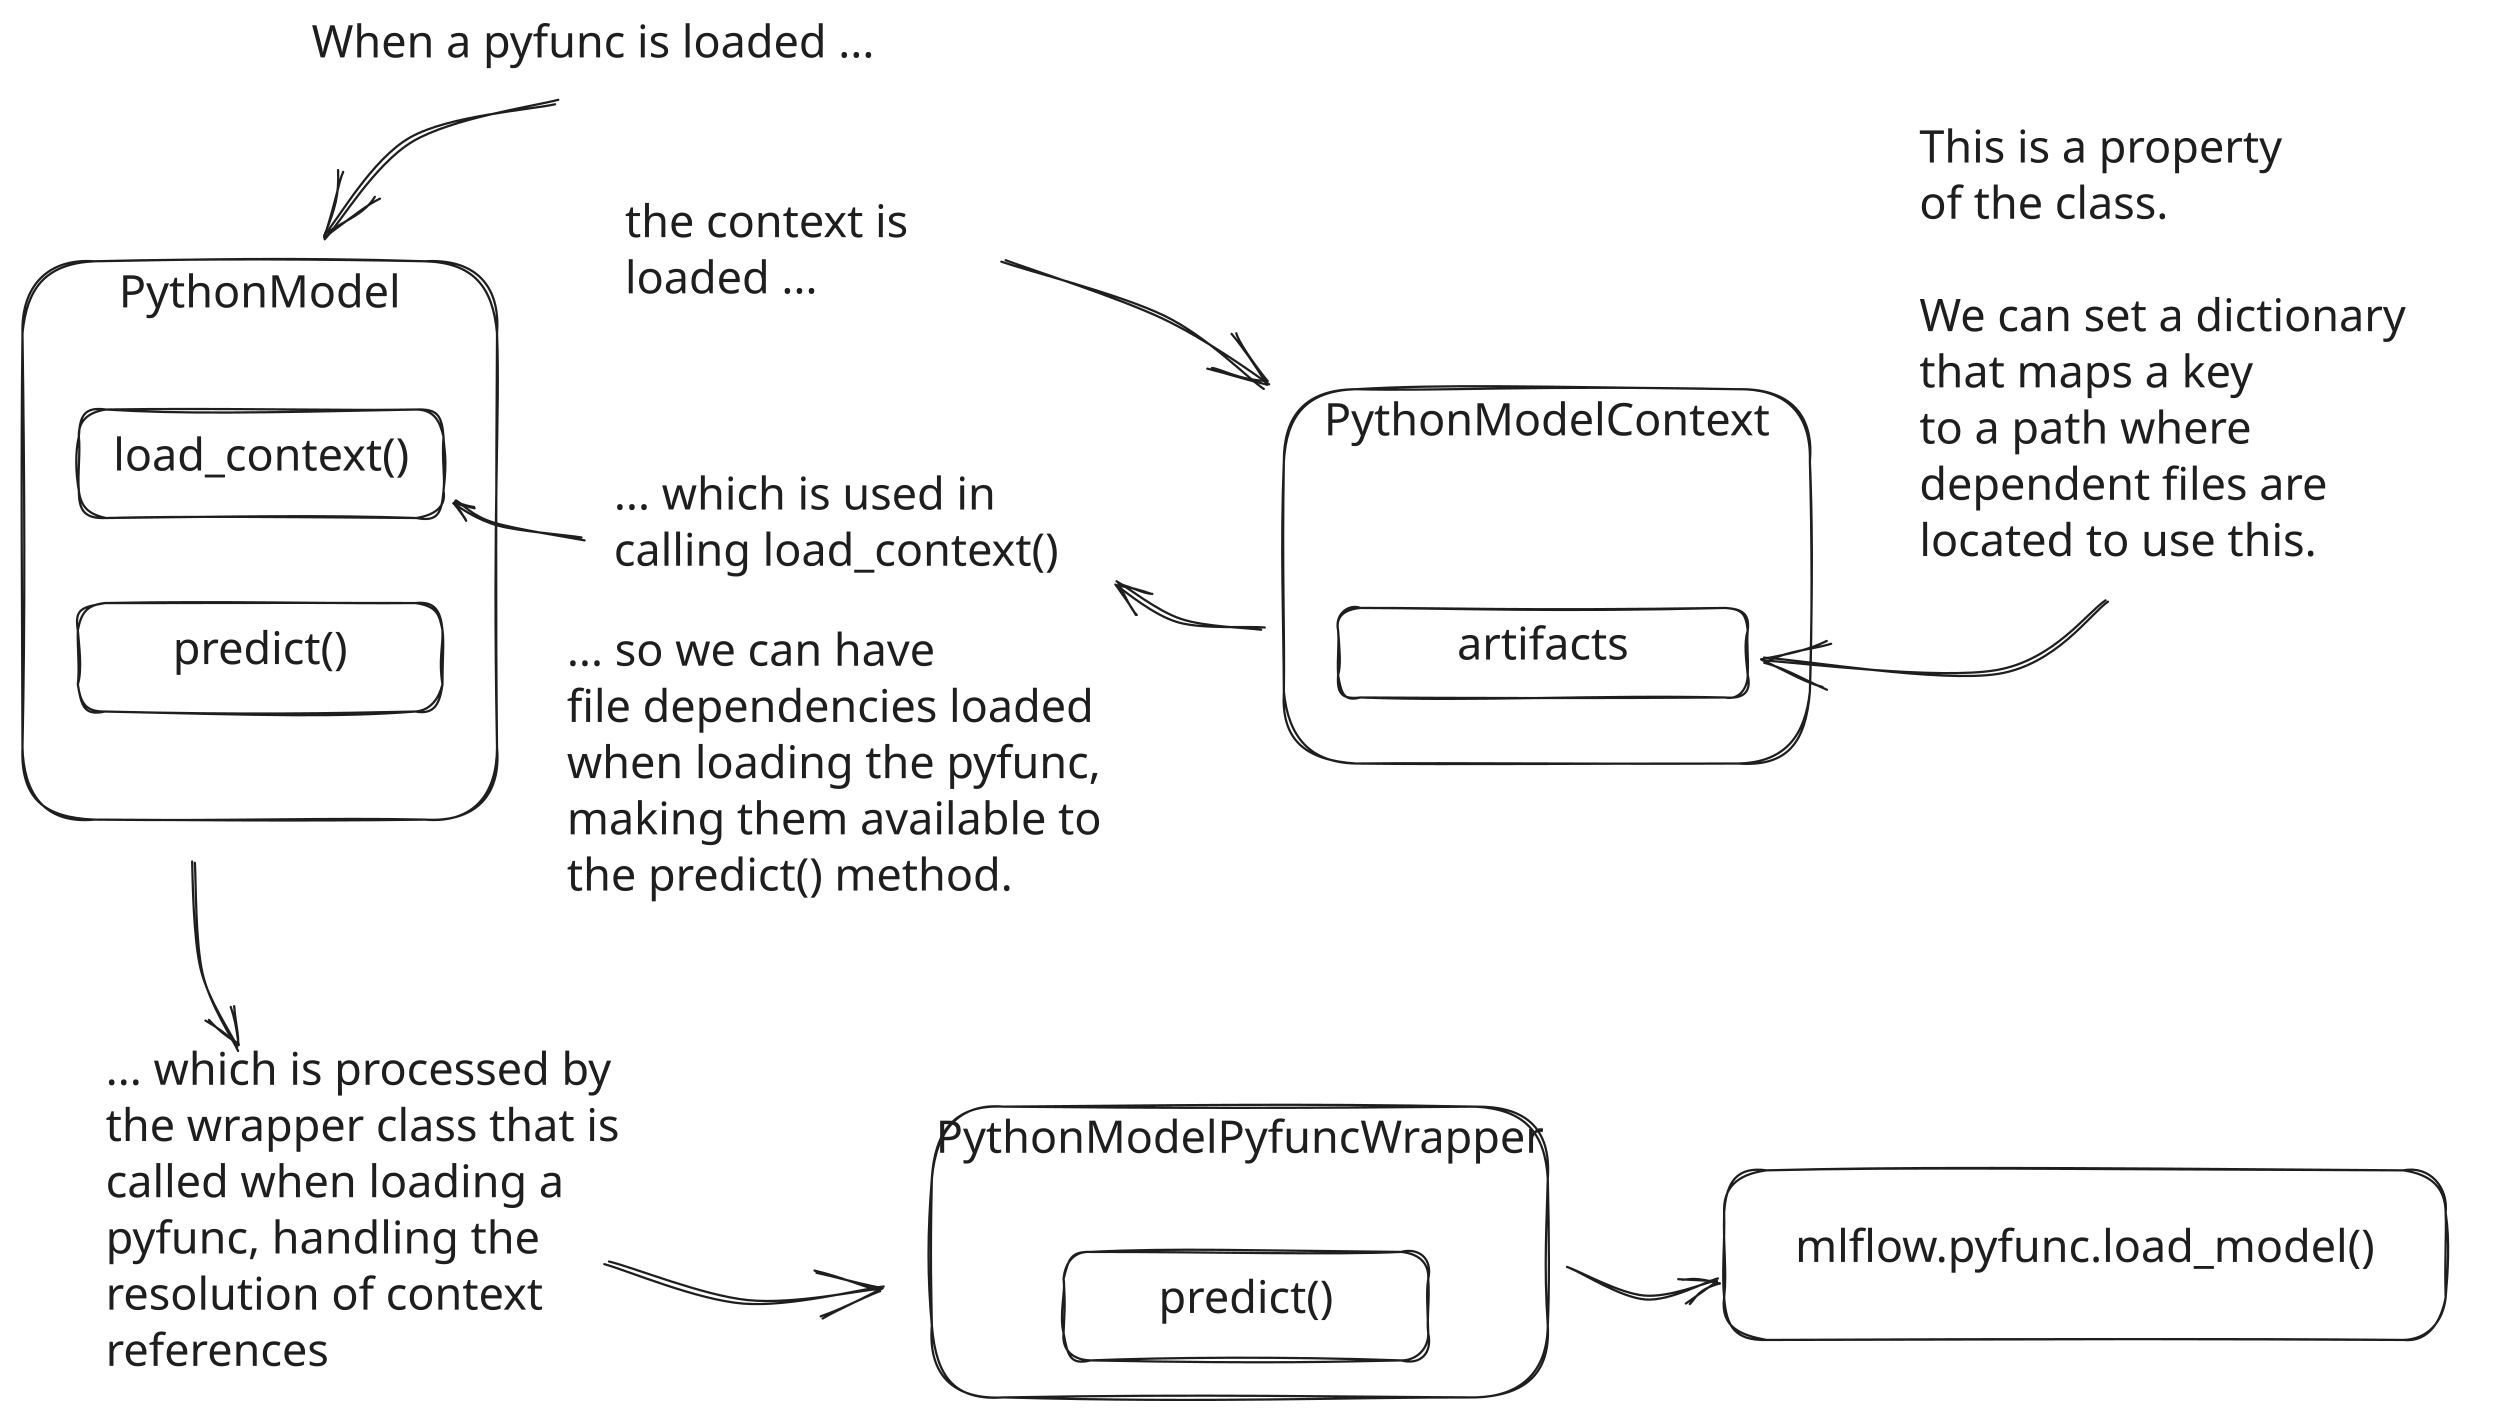
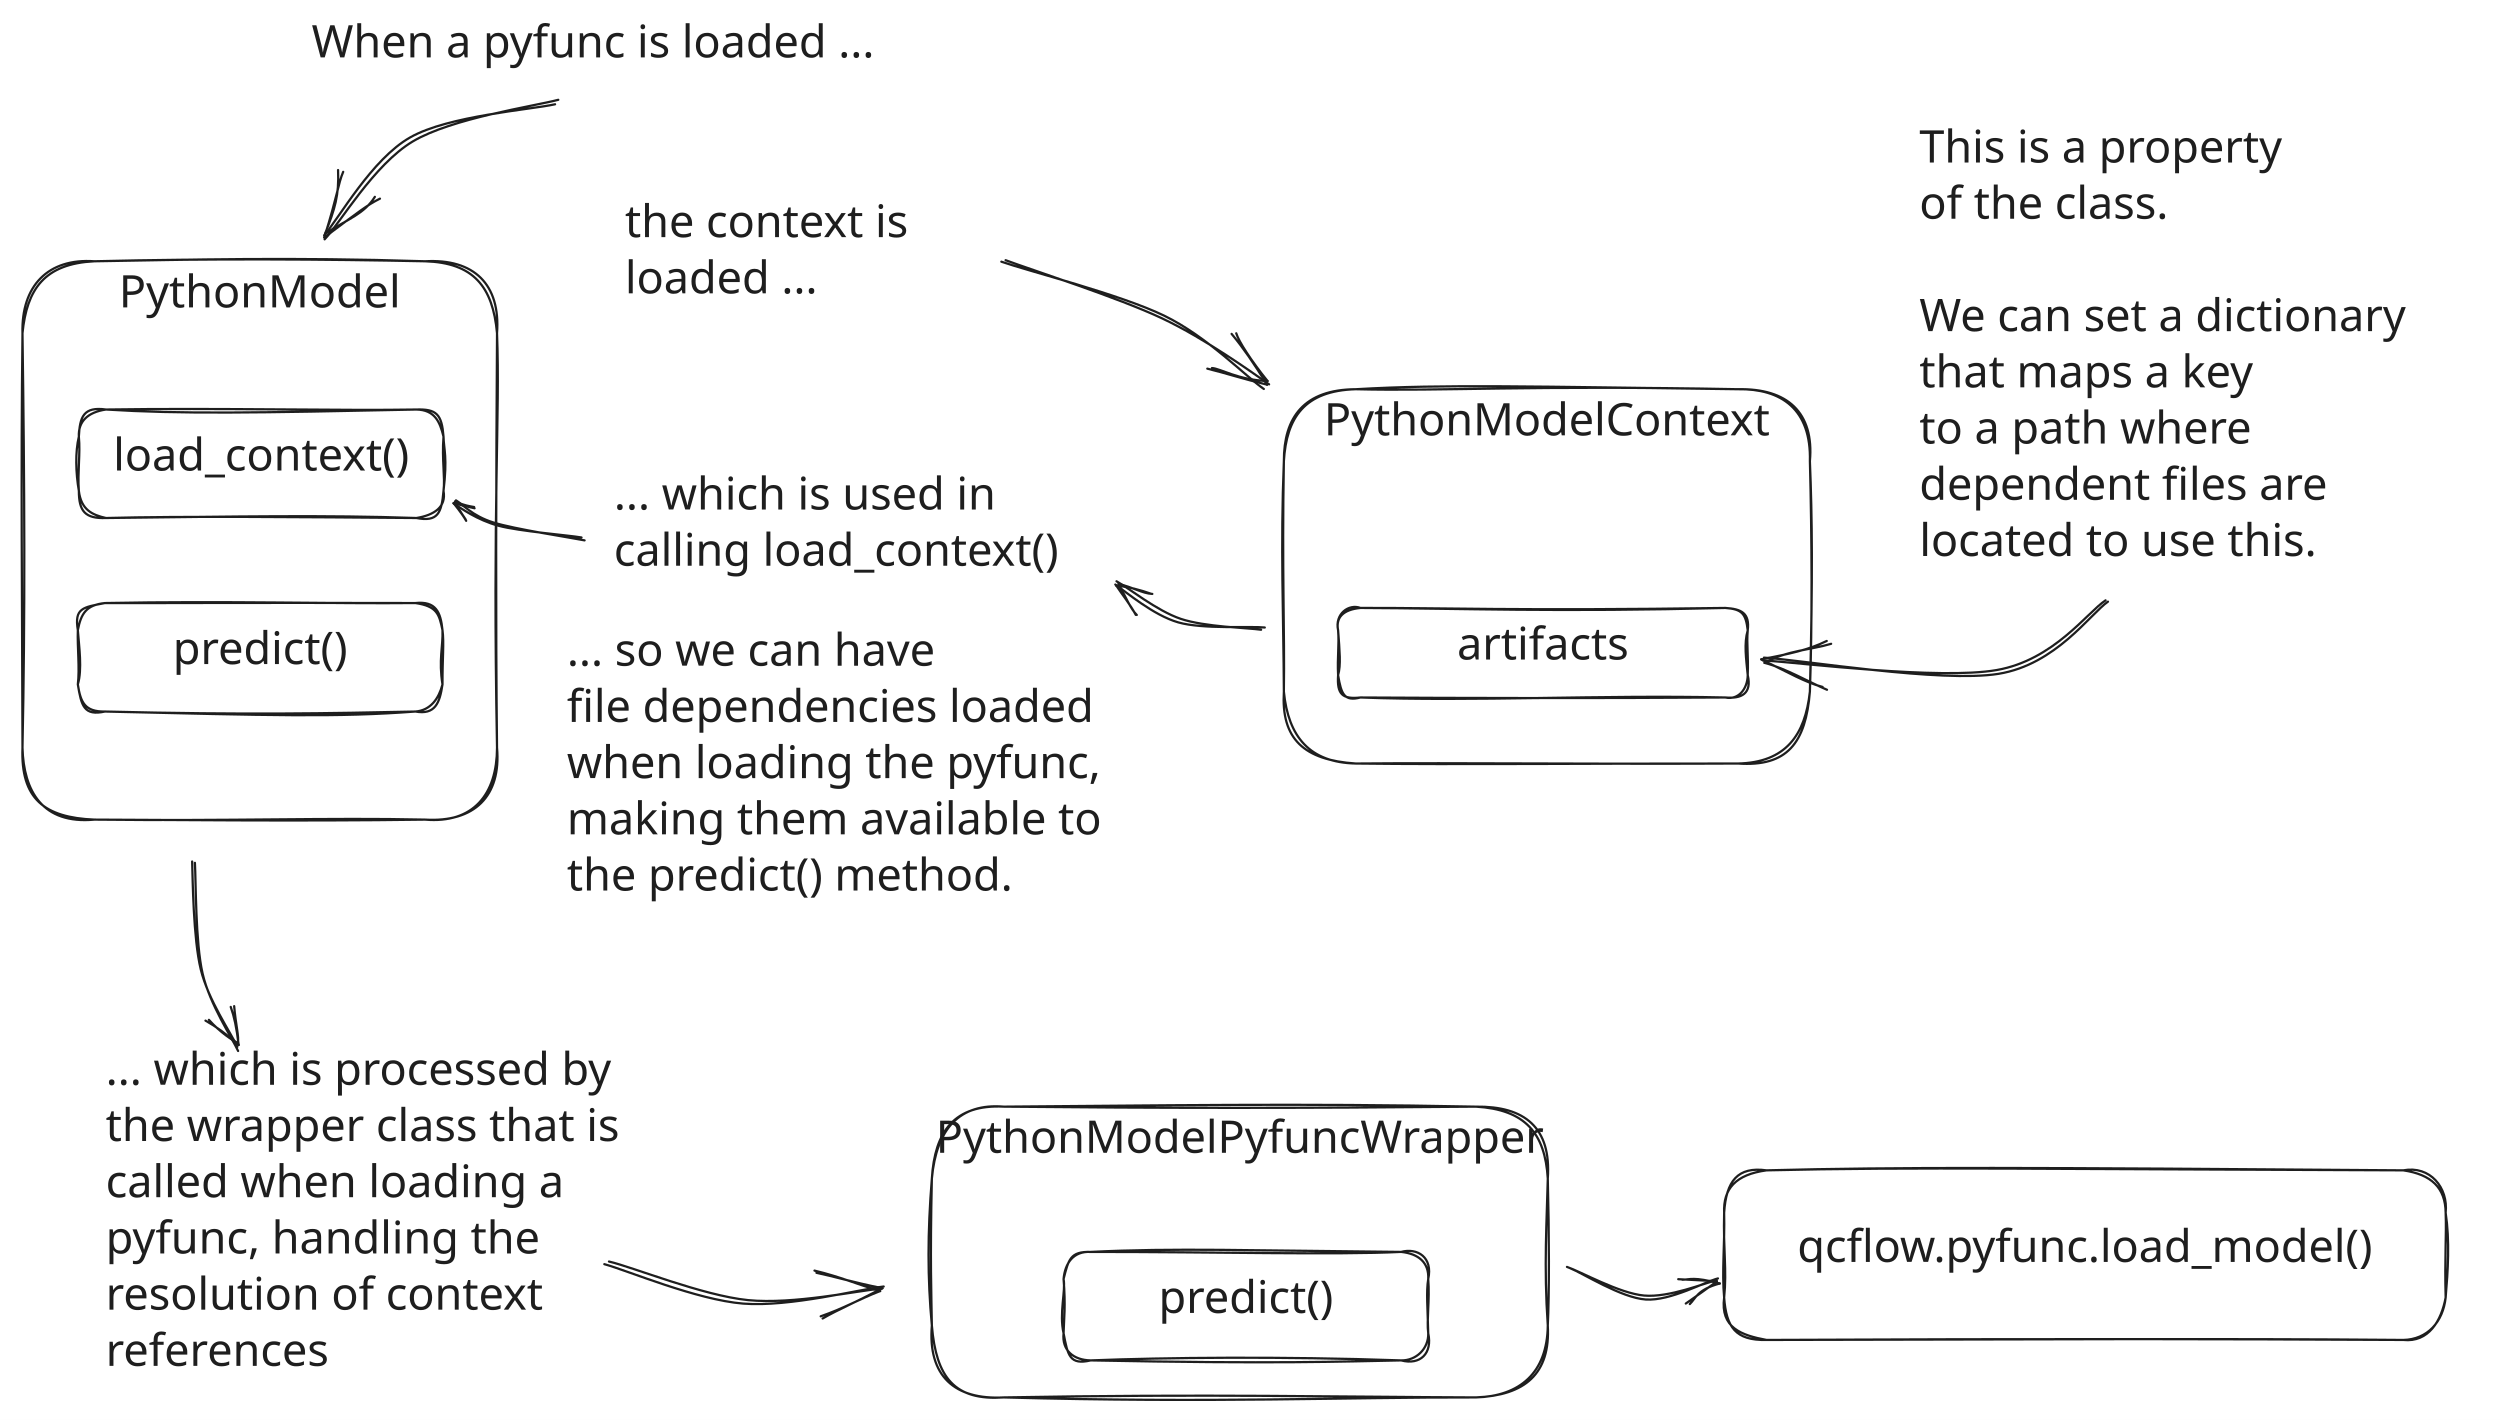
<svg xmlns="http://www.w3.org/2000/svg" version="1.1" viewBox="0 0 1111.869 631.504" width="1111.869" height="631.504">
  <defs>
    <style class="style-fonts">
      @font-face {
        font-family: "Virgil";
        src: url("https://excalidraw.com/Virgil.woff2");
      }
      @font-face {
        font-family: "Cascadia";
        src: url("https://excalidraw.com/Cascadia.woff2");
      }
    </style>
  </defs>
  <rect x="0" y="0" width="1111.869" height="631.504" fill="#ffffff" />
  <g stroke-linecap="round" transform="translate(10 116.2031) rotate(0 105.5234 124.1582)">
    <path d="M32 0 M32 0 C83.44 -1.29, 134.81 -0.91, 179.05 0 M32 0 C74.8 -0.71, 119.01 -1.91, 179.05 0 M179.05 0 C200.85 -1.25, 212.65 10.25, 211.05 32 M179.05 0 C200.62 0.66, 209.18 11.3, 211.05 32 M211.05 32 C212.48 68.75, 208.99 106.86, 211.05 216.32 M211.05 32 C210.65 96.09, 210.44 161.48, 211.05 216.32 M211.05 216.32 C212.96 237.96, 201.02 249.62, 179.05 248.32 M211.05 216.32 C211.02 237.17, 200.41 250.16, 179.05 248.32 M179.05 248.32 C136.57 247.36, 91.9 249.02, 32 248.32 M179.05 248.32 C121.18 249.15, 61.44 248.38, 32 248.32 M32 248.32 C9.73 247.42, -0.87 239.12, 0 216.32 M32 248.32 C8.98 250.48, 0.52 235.77, 0 216.32 M0 216.32 C1.21 158.06, 0.95 99.55, 0 32 M0 216.32 C-0.13 153.84, -0.76 93.93, 0 32 M0 32 C1.95 12.37, 9.72 1.11, 32 0 M0 32 C-0.59 10.98, 11.34 -1.47, 32 0" stroke="#1e1e1e" stroke-width="1" fill="none" />
  </g>
  <g transform="translate(56.43349 121.2031) rotate(0 59.08994 12.5)">
    <text x="59.09" y="0" font-family="Virgil, Segoe UI Emoji" font-size="20px" fill="#1e1e1e" text-anchor="middle" style="white-space: pre;" direction="ltr" dominant-baseline="text-before-edge">PythonModel</text>
  </g>
  <g stroke-linecap="round" transform="translate(35.07031 182.1328) rotate(0 81.0918 24.12305)">
    <path d="M12.06 0 M12.06 0 C62.44 -0.77, 117.59 0.59, 150.12 0 M12.06 0 C44.6 2.07, 79.2 1.51, 150.12 0 M150.12 0 C159.02 -0.29, 161.44 2.06, 162.18 12.06 M150.12 0 C158.13 0.17, 160.53 5.22, 162.18 12.06 M162.18 12.06 C162.33 17.76, 163.98 21.24, 162.18 36.18 M162.18 12.06 C161.38 22.33, 162.96 30.4, 162.18 36.18 M162.18 36.18 C161.33 46.17, 159.61 50.11, 150.12 48.25 M162.18 36.18 C163.53 43.38, 157.96 46.98, 150.12 48.25 M150.12 48.25 C100.16 47.86, 45.59 47.33, 12.06 48.25 M150.12 48.25 C109.64 46.85, 71.85 47.55, 12.06 48.25 M12.06 48.25 C5.94 46.87, 1.01 44.61, 0 36.18 M12.06 48.25 C2.74 48.61, 0 45.22, 0 36.18 M0 36.18 C-1.4 28.25, -1.65 18.82, 0 12.06 M0 36.18 C-0.64 28.15, 0.74 19.62, 0 12.06 M0 12.06 C0.42 3.2, 2.06 -1.4, 12.06 0 M0 12.06 C-0.34 5.39, 3.88 1.21, 12.06 0" stroke="#1e1e1e" stroke-width="1" fill="none" />
  </g>
  <g transform="translate(42.22218 193.7559) rotate(0 73.93993 12.5)">
    <text x="73.94" y="0" font-family="Virgil, Segoe UI Emoji" font-size="20px" fill="#1e1e1e" text-anchor="middle" style="white-space: pre;" direction="ltr" dominant-baseline="text-before-edge">load_context()</text>
  </g>
  <g stroke-linecap="round" transform="translate(34.61523 268.2012) rotate(0 81.0918 24.12305)">
    <path d="M12.06 0 M12.06 0 C65.7 -1.06, 115.14 0.41, 150.12 0 M12.06 0 C40.78 0.09, 68.2 -0.19, 150.12 0 M150.12 0 C159.22 -0.96, 161.37 3.97, 162.18 12.06 M150.12 0 C159.82 1.42, 160.7 4.96, 162.18 12.06 M162.18 12.06 C162.46 19.17, 160.41 25.45, 162.18 36.18 M162.18 12.06 C162.95 17.71, 162.13 24.66, 162.18 36.18 M162.18 36.18 C160.54 42.5, 156.87 47.75, 150.12 48.25 M162.18 36.18 C160.94 44.54, 158.9 49.83, 150.12 48.25 M150.12 48.25 C115.6 50.88, 85.43 49.97, 12.06 48.25 M150.12 48.25 C112.24 49.05, 75.34 49.81, 12.06 48.25 M12.06 48.25 C3.07 48.39, 1.23 44.16, 0 36.18 M12.06 48.25 C2.68 50.31, 1.58 45.76, 0 36.18 M0 36.18 C2.02 29.65, 0.54 19.14, 0 12.06 M0 36.18 C0.87 29.12, -0.27 19.57, 0 12.06 M0 12.06 C1.44 4.61, 3.78 0.86, 12.06 0 M0 12.06 C-1.6 2.22, 2.16 1.92, 12.06 0" stroke="#1e1e1e" stroke-width="1" fill="none" />
  </g>
  <g transform="translate(74.92708 279.8242) rotate(0 40.77995 12.5)">
    <text x="40.78" y="0" font-family="Virgil, Segoe UI Emoji" font-size="20px" fill="#1e1e1e" text-anchor="middle" style="white-space: pre;" direction="ltr" dominant-baseline="text-before-edge">predict()</text>
  </g>
  <g stroke-linecap="round" transform="translate(570.9961 173.1055) rotate(0 116.9746 83.23633)">
    <path d="M32 0 M32 0 C69.87 0.97, 109.5 -1.83, 201.95 0 M32 0 C71.58 -2.3, 110.18 -1.17, 201.95 0 M201.95 0 C221.31 -0.31, 234.56 8.94, 233.95 32 M201.95 0 C223.95 -0.48, 235.91 10.35, 233.95 32 M233.95 32 C234.84 66.66, 235.02 104.06, 233.95 134.47 M233.95 32 C234.97 57.14, 235.27 82.76, 233.95 134.47 M233.95 134.47 C232.1 157.4, 223.85 168.03, 201.95 166.47 M233.95 134.47 C231.82 153.94, 223.14 166.02, 201.95 166.47 M201.95 166.47 C140.63 166.82, 77.26 166.04, 32 166.47 M201.95 166.47 C138.93 166.41, 76.61 167.05, 32 166.47 M32 166.47 C8.92 164.96, -1.28 155.58, 0 134.47 M32 166.47 C11.56 166.07, 1.94 154.66, 0 134.47 M0 134.47 C-0.16 101.33, -1.56 69.86, 0 32 M0 134.47 C0.41 107.68, -0.86 81.35, 0 32 M0 32 C-0.05 12.42, 8.97 0.13, 32 0 M0 32 C1.18 12.58, 9.18 0.67, 32 0" stroke="#1e1e1e" stroke-width="1" fill="none" />
  </g>
  <g transform="translate(589.8408 178.1055) rotate(0 98.12991 12.5)">
    <text x="98.13" y="0" font-family="Virgil, Segoe UI Emoji" font-size="20px" fill="#1e1e1e" text-anchor="middle" style="white-space: pre;" direction="ltr" dominant-baseline="text-before-edge">PythonModelContext</text>
  </g>
  <g stroke-linecap="round" transform="translate(595.1172 270.3828) rotate(0 91.08789 19.91016)">
    <path d="M9.96 0 M9.96 0 C54.83 0.19, 96.92 1.93, 172.22 0 M9.96 0 C45.36 -0.14, 78.56 1.35, 172.22 0 M172.22 0 C179.68 0.56, 181.31 2.5, 182.18 9.96 M172.22 0 C179.3 0.43, 183.16 2.22, 182.18 9.96 M182.18 9.96 C180.46 15.76, 181.46 22.62, 182.18 29.87 M182.18 9.96 C181.62 16.21, 182.54 20.67, 182.18 29.87 M182.18 29.87 C184.11 38.12, 179.43 40.47, 172.22 39.82 M182.18 29.87 C182.1 36, 178.05 41.1, 172.22 39.82 M172.22 39.82 C116.42 38.56, 59.95 41.73, 9.96 39.82 M172.22 39.82 C113.23 40.23, 53.82 40.09, 9.96 39.82 M9.96 39.82 C1.84 40.72, -0.58 38.39, 0 29.87 M9.96 39.82 C2.84 41.68, 1.39 38.49, 0 29.87 M0 29.87 C1.31 25.48, 0.68 19.11, 0 9.96 M0 29.87 C-0.41 21.81, 0.53 16.39, 0 9.96 M0 9.96 C-1.1 4.3, 2.16 0.74, 9.96 0 M0 9.96 C-1.59 2.53, 4.87 -1.95, 9.96 0" stroke="#1e1e1e" stroke-width="1" fill="none" />
  </g>
  <g transform="translate(639.7651 277.793) rotate(0 46.43996 12.5)">
    <text x="46.44" y="0" font-family="Virgil, Segoe UI Emoji" font-size="20px" fill="#1e1e1e" text-anchor="middle" style="white-space: pre;" direction="ltr" dominant-baseline="text-before-edge">artifacts</text>
  </g>
  <g transform="translate(853.6289 56.75391) rotate(0 124.1199 100)">
    <text x="0" y="0" font-family="Virgil, Segoe UI Emoji" font-size="20px" fill="#1e1e1e" text-anchor="start" style="white-space: pre;" direction="ltr" dominant-baseline="text-before-edge">This is a property</text>
    <text x="0" y="25" font-family="Virgil, Segoe UI Emoji" font-size="20px" fill="#1e1e1e" text-anchor="start" style="white-space: pre;" direction="ltr" dominant-baseline="text-before-edge">of the class. </text>
    <text x="0" y="50" font-family="Virgil, Segoe UI Emoji" font-size="20px" fill="#1e1e1e" text-anchor="start" style="white-space: pre;" direction="ltr" dominant-baseline="text-before-edge" />
    <text x="0" y="75" font-family="Virgil, Segoe UI Emoji" font-size="20px" fill="#1e1e1e" text-anchor="start" style="white-space: pre;" direction="ltr" dominant-baseline="text-before-edge">We can set a dictionary </text>
    <text x="0" y="100" font-family="Virgil, Segoe UI Emoji" font-size="20px" fill="#1e1e1e" text-anchor="start" style="white-space: pre;" direction="ltr" dominant-baseline="text-before-edge">that maps a key </text>
    <text x="0" y="125" font-family="Virgil, Segoe UI Emoji" font-size="20px" fill="#1e1e1e" text-anchor="start" style="white-space: pre;" direction="ltr" dominant-baseline="text-before-edge">to a path where </text>
    <text x="0" y="150" font-family="Virgil, Segoe UI Emoji" font-size="20px" fill="#1e1e1e" text-anchor="start" style="white-space: pre;" direction="ltr" dominant-baseline="text-before-edge">dependent files are </text>
    <text x="0" y="175" font-family="Virgil, Segoe UI Emoji" font-size="20px" fill="#1e1e1e" text-anchor="start" style="white-space: pre;" direction="ltr" dominant-baseline="text-before-edge">located to use this.</text>
  </g>
  <g stroke-linecap="round">
    <g transform="translate(936.7715 266.6992) rotate(0 -76.05449 17.13332)">
      <path d="M0.74 0.88 C-7.24 6.48, -22.41 28.83, -47.91 32.98 C-73.41 37.13, -134.65 26.85, -152.26 25.78 M-0.33 0.3 C-8.45 5.61, -23.33 26.86, -48.75 31.3 C-74.17 35.75, -135.34 28.14, -152.85 26.96" stroke="#1e1e1e" stroke-width="1" fill="none" />
    </g>
    <g transform="translate(936.7715 266.6992) rotate(0 -76.05449 17.13332)">
      <path d="M-122.38 19.63 C-131.22 22.33, -141.8 22.48, -152 28.1 M-124.34 18.37 C-132.72 22.45, -140.77 24.06, -153.44 26.55" stroke="#1e1e1e" stroke-width="1" fill="none" />
    </g>
    <g transform="translate(936.7715 266.6992) rotate(0 -76.05449 17.13332)">
      <path d="M-124.22 40.07 C-132.41 36.6, -142.43 30.59, -152 28.1 M-126.18 38.81 C-133.84 36.84, -141.35 32.41, -153.44 26.55" stroke="#1e1e1e" stroke-width="1" fill="none" />
    </g>
  </g>
  <mask />
  <g transform="translate(138.5859 10) rotate(0 131.5899 12.5)">
    <text x="0" y="0" font-family="Virgil, Segoe UI Emoji" font-size="20px" fill="#1e1e1e" text-anchor="start" style="white-space: pre;" direction="ltr" dominant-baseline="text-before-edge">When a pyfunc is loaded ...</text>
  </g>
  <g stroke-linecap="round">
    <g transform="translate(248.226 45.58594) rotate(0 -52.00033 29.82927)">
      <path d="M0.07 -1.2 C-10.74 1.65, -47.35 6.99, -64.66 17.33 C-81.98 27.68, -97.01 53.74, -103.85 60.86 M-1.36 0.79 C-12.37 3.26, -48.69 5.8, -65.8 15.52 C-82.92 25.23, -97.4 51.44, -104.07 59.07" stroke="#1e1e1e" stroke-width="1" fill="none" />
    </g>
    <g transform="translate(248.226 45.58594) rotate(0 -52.00033 29.82927)">
      <path d="M-97.87 30.04 C-97.41 41.3, -99.19 47.18, -103.65 58.32 M-95.59 30.84 C-97.81 36.05, -98.15 41.42, -104 60.02" stroke="#1e1e1e" stroke-width="1" fill="none" />
    </g>
    <g transform="translate(248.226 45.58594) rotate(0 -52.00033 29.82927)">
      <path d="M-81.51 41.96 C-86.21 49.49, -93.11 51.63, -103.65 58.32 M-79.24 42.76 C-84.89 45.58, -88.58 48.5, -104 60.02" stroke="#1e1e1e" stroke-width="1" fill="none" />
    </g>
  </g>
  <mask />
  <g transform="translate(273.0156 211.082) rotate(0 107.7599 25)">
    <text x="0" y="0" font-family="Virgil, Segoe UI Emoji" font-size="20px" fill="#1e1e1e" text-anchor="start" style="white-space: pre;" direction="ltr" dominant-baseline="text-before-edge">... which is used in </text>
    <text x="0" y="25" font-family="Virgil, Segoe UI Emoji" font-size="20px" fill="#1e1e1e" text-anchor="start" style="white-space: pre;" direction="ltr" dominant-baseline="text-before-edge">calling load_context()</text>
  </g>
  <g transform="translate(277.9531 89.94922) rotate(0 76.29993 25)">
    <text x="0" y="0" font-family="Virgil, Segoe UI Emoji" font-size="20px" fill="#1e1e1e" text-anchor="start" style="white-space: pre;" direction="ltr" dominant-baseline="text-before-edge">the context is </text>
    <text x="0" y="25" font-family="Virgil, Segoe UI Emoji" font-size="20px" fill="#1e1e1e" text-anchor="start" style="white-space: pre;" direction="ltr" dominant-baseline="text-before-edge">loaded ...</text>
  </g>
  <g stroke-linecap="round">
    <g transform="translate(445.9609 115.6319) rotate(0 58.92679 28.72651)">
      <path d="M-0.61 0.75 C11.5 5, 52.27 15.29, 71.73 24.72 C91.18 34.16, 108.36 52.08, 116.12 57.36 M1.28 0.09 C13.29 4.56, 51.21 16.7, 70.74 25.9 C90.27 35.11, 111.01 50.09, 118.46 55.31" stroke="#1e1e1e" stroke-width="1" fill="none" />
    </g>
    <g transform="translate(445.9609 115.6319) rotate(0 58.92679 28.72651)">
      <path d="M93.06 48.06 C96.65 48.19, 104.75 53.4, 117.77 53.82 M90.99 48.32 C99.24 50.34, 107.01 52.95, 117.57 55.45" stroke="#1e1e1e" stroke-width="1" fill="none" />
    </g>
    <g transform="translate(445.9609 115.6319) rotate(0 58.92679 28.72651)">
      <path d="M103.86 32.6 C104.91 36.17, 110.57 44.87, 117.77 53.82 M101.79 32.86 C107 39.13, 111.75 46.06, 117.57 55.45" stroke="#1e1e1e" stroke-width="1" fill="none" />
    </g>
  </g>
  <mask />
  <g stroke-linecap="round">
    <g transform="translate(561.9609 279.9648) rotate(0 -32.69443 -10.66447)">
      <path d="M-1.09 0.11 C-7.16 -0.75, -26.07 -1.13, -36.78 -4.72 C-47.5 -8.31, -60.44 -18.78, -65.39 -21.44 M0.54 -0.88 C-5.69 -1.57, -26.89 0.02, -37.97 -3.17 C-49.05 -6.35, -61.16 -16.74, -65.93 -19.99" stroke="#1e1e1e" stroke-width="1" fill="none" />
    </g>
    <g transform="translate(561.9609 279.9648) rotate(0 -32.69443 -10.66447)">
      <path d="M-49.47 -15.82 C-53.98 -16.02, -58.05 -18.84, -64.48 -20.23 M-49.92 -15.85 C-54.5 -17.51, -60.47 -19.14, -65.45 -19.45" stroke="#1e1e1e" stroke-width="1" fill="none" />
    </g>
    <g transform="translate(561.9609 279.9648) rotate(0 -32.69443 -10.66447)">
      <path d="M-56.38 -6.47 C-59.07 -9.11, -61.29 -14.45, -64.48 -20.23 M-56.83 -6.5 C-59.22 -11.06, -62.99 -15.67, -65.45 -19.45" stroke="#1e1e1e" stroke-width="1" fill="none" />
    </g>
  </g>
  <mask />
  <g stroke-linecap="round">
    <g transform="translate(259.8086 240.793) rotate(0 -28.95913 -9.36114)">
      <path d="M0.18 -0.46 C-6.4 -1.76, -30.81 -5.44, -40.34 -8.41 C-49.88 -11.37, -54.29 -16.75, -57.01 -18.26 M-1.18 -1.75 C-7.32 -2.81, -28.59 -4.43, -38.07 -6.96 C-47.56 -9.49, -55.02 -14.86, -58.1 -16.96" stroke="#1e1e1e" stroke-width="1" fill="none" />
    </g>
    <g transform="translate(259.8086 240.793) rotate(0 -28.95913 -9.36114)">
      <path d="M-48.95 -15.3 C-50.9 -15.64, -52.98 -15.91, -57.46 -17.7 M-48.75 -14.74 C-50.59 -15.08, -52.75 -15.72, -58.04 -16.97" stroke="#1e1e1e" stroke-width="1" fill="none" />
    </g>
    <g transform="translate(259.8086 240.793) rotate(0 -28.95913 -9.36114)">
      <path d="M-52.69 -9.72 C-53.74 -11.36, -54.97 -12.9, -57.46 -17.7 M-52.48 -9.16 C-53.43 -10.85, -54.73 -12.79, -58.04 -16.97" stroke="#1e1e1e" stroke-width="1" fill="none" />
    </g>
  </g>
  <mask />
  <g transform="translate(252.1211 280.5508) rotate(0 126.5599 62.5)">
    <text x="0" y="0" font-family="Virgil, Segoe UI Emoji" font-size="20px" fill="#1e1e1e" text-anchor="start" style="white-space: pre;" direction="ltr" dominant-baseline="text-before-edge">... so we can have </text>
    <text x="0" y="25" font-family="Virgil, Segoe UI Emoji" font-size="20px" fill="#1e1e1e" text-anchor="start" style="white-space: pre;" direction="ltr" dominant-baseline="text-before-edge">file dependencies loaded </text>
    <text x="0" y="50" font-family="Virgil, Segoe UI Emoji" font-size="20px" fill="#1e1e1e" text-anchor="start" style="white-space: pre;" direction="ltr" dominant-baseline="text-before-edge">when loading the pyfunc, </text>
    <text x="0" y="75" font-family="Virgil, Segoe UI Emoji" font-size="20px" fill="#1e1e1e" text-anchor="start" style="white-space: pre;" direction="ltr" dominant-baseline="text-before-edge">making them available to </text>
    <text x="0" y="100" font-family="Virgil, Segoe UI Emoji" font-size="20px" fill="#1e1e1e" text-anchor="start" style="white-space: pre;" direction="ltr" dominant-baseline="text-before-edge">the predict() method.</text>
  </g>
  <g stroke-linecap="round" transform="translate(414.4414 492.1797) rotate(0 136.9629 64.66211)">
    <path d="M32 0 M32 0 C99.86 0.68, 162.81 0.76, 241.93 0 M32 0 C98.16 -0.45, 163.99 -1.61, 241.93 0 M241.93 0 C263.62 -0.29, 275.57 9.22, 273.93 32 M241.93 0 C263.92 1.29, 272.7 11.76, 273.93 32 M273.93 32 C273.53 50.04, 272.1 71.2, 273.93 97.32 M273.93 32 C274.57 56.71, 274.63 83.47, 273.93 97.32 M273.93 97.32 C273.68 118.36, 261.54 128.82, 241.93 129.32 M273.93 97.32 C275.17 118.82, 263.83 128.44, 241.93 129.32 M241.93 129.32 C183.04 129.2, 125.91 131.88, 32 129.32 M241.93 129.32 C181.53 129.1, 122.01 127.68, 32 129.32 M32 129.32 C10.03 130.49, -1.86 119.71, 0 97.32 M32 129.32 C10.17 130.87, 1.9 120.55, 0 97.32 M0 97.32 C-1.97 76.48, -1.97 55.97, 0 32 M0 97.32 C-0.18 84.2, -0.83 69.17, 0 32 M0 32 C1.25 11.07, 9.93 -1.09, 32 0 M0 32 C2.05 9.65, 12.43 -1.61, 32 0" stroke="#1e1e1e" stroke-width="1" fill="none" />
  </g>
  <g transform="translate(422.7244 497.1797) rotate(0 128.6799 12.5)">
    <text x="128.68" y="0" font-family="Virgil, Segoe UI Emoji" font-size="20px" fill="#1e1e1e" text-anchor="middle" style="white-space: pre;" direction="ltr" dominant-baseline="text-before-edge">PythonModelPyfuncWrapper</text>
  </g>
  <g stroke-linecap="round" transform="translate(473.0215 556.7832) rotate(0 81.0918 24.12305)">
    <path d="M12.06 0 M12.06 0 C49.04 -1.84, 83.36 -0.6, 150.12 0 M12.06 0 C67.5 -0.01, 121 1.42, 150.12 0 M150.12 0 C157.8 0.8, 162.57 4.67, 162.18 12.06 M150.12 0 C157.39 -1.96, 164.33 2.4, 162.18 12.06 M162.18 12.06 C161.22 17.78, 161.93 25.19, 162.18 36.18 M162.18 12.06 C162.92 21.46, 161.41 30.31, 162.18 36.18 M162.18 36.18 C162.39 43.12, 156.73 48.41, 150.12 48.25 M162.18 36.18 C164.13 45.11, 158.67 50.52, 150.12 48.25 M150.12 48.25 C123.7 48.74, 95.54 49.88, 12.06 48.25 M150.12 48.25 C96.83 46.39, 44.98 46.96, 12.06 48.25 M12.06 48.25 C4.45 48.12, -0.83 43.82, 0 36.18 M12.06 48.25 C2.68 50.46, 1.87 46.07, 0 36.18 M0 36.18 C-2.05 27.41, 1.03 17.09, 0 12.06 M0 36.18 C0.18 29.81, 0.98 24.17, 0 12.06 M0 12.06 C0.62 5.05, 4.34 -0.42, 12.06 0 M0 12.06 C2.23 3.36, 2.91 -0.23, 12.06 0" stroke="#1e1e1e" stroke-width="1" fill="none" />
  </g>
  <g transform="translate(513.3333 568.4062) rotate(0 40.77995 12.5)">
    <text x="40.78" y="0" font-family="Virgil, Segoe UI Emoji" font-size="20px" fill="#1e1e1e" text-anchor="middle" style="white-space: pre;" direction="ltr" dominant-baseline="text-before-edge">predict()</text>
  </g>
  <g transform="translate(47.00391 466.9414) rotate(0 133.4599 75)">
    <text x="0" y="0" font-family="Virgil, Segoe UI Emoji" font-size="20px" fill="#1e1e1e" text-anchor="start" style="white-space: pre;" direction="ltr" dominant-baseline="text-before-edge">... which is processed by </text>
    <text x="0" y="25" font-family="Virgil, Segoe UI Emoji" font-size="20px" fill="#1e1e1e" text-anchor="start" style="white-space: pre;" direction="ltr" dominant-baseline="text-before-edge">the wrapper class that is </text>
    <text x="0" y="50" font-family="Virgil, Segoe UI Emoji" font-size="20px" fill="#1e1e1e" text-anchor="start" style="white-space: pre;" direction="ltr" dominant-baseline="text-before-edge">called when loading a </text>
    <text x="0" y="75" font-family="Virgil, Segoe UI Emoji" font-size="20px" fill="#1e1e1e" text-anchor="start" style="white-space: pre;" direction="ltr" dominant-baseline="text-before-edge">pyfunc, handling the </text>
    <text x="0" y="100" font-family="Virgil, Segoe UI Emoji" font-size="20px" fill="#1e1e1e" text-anchor="start" style="white-space: pre;" direction="ltr" dominant-baseline="text-before-edge">resolution of context </text>
    <text x="0" y="125" font-family="Virgil, Segoe UI Emoji" font-size="20px" fill="#1e1e1e" text-anchor="start" style="white-space: pre;" direction="ltr" dominant-baseline="text-before-edge">references </text>
  </g>
  <g stroke-linecap="round" transform="translate(766.8086 520.5078) rotate(0 160.4434 37.71289)">
    <path d="M18.86 0 M18.86 0 C83.45 -1.56, 147.08 -0.5, 302.03 0 M18.86 0 C77.28 -1.53, 134.34 -1.3, 302.03 0 M302.03 0 C314.56 1.85, 320.76 7.72, 320.89 18.86 M302.03 0 C313.96 -2.25, 322.13 7.67, 320.89 18.86 M320.89 18.86 C322.77 31.16, 321.9 44.92, 320.89 56.57 M320.89 18.86 C321.29 28.88, 320.4 39.15, 320.89 56.57 M320.89 56.57 C319.76 67.32, 312.83 75.24, 302.03 75.43 M320.89 56.57 C318.96 66.94, 313.32 76.64, 302.03 75.43 M302.03 75.43 C221.38 75.03, 142.94 74.83, 18.86 75.43 M302.03 75.43 C219.1 74.69, 135.53 75.26, 18.86 75.43 M18.86 75.43 C4.99 75.76, 0.96 69.73, 0 56.57 M18.86 75.43 C7.68 73.35, -1.77 70.04, 0 56.57 M0 56.57 C1.27 44.33, -0.46 35.23, 0 18.86 M0 56.57 C-1.09 44.9, 0.35 32.65, 0 18.86 M0 18.86 C-0.47 8.26, 5.06 1.87, 18.86 0 M0 18.86 C0.91 4.68, 6.02 -1.78, 18.86 0" stroke="#1e1e1e" stroke-width="1" fill="none" />
  </g>
  <g transform="translate(801.8621 545.7207) rotate(0 125.3899 12.5)">
-     <text x="125.39" y="0" font-family="Virgil, Segoe UI Emoji" font-size="20px" fill="#1e1e1e" text-anchor="middle" style="white-space: pre;" direction="ltr" dominant-baseline="text-before-edge">mlflow.pyfunc.load_model()</text>
+     <text x="125.39" y="0" font-family="Virgil, Segoe UI Emoji" font-size="20px" fill="#1e1e1e" text-anchor="middle" style="white-space: pre;" direction="ltr" dominant-baseline="text-before-edge">qcflow.pyfunc.load_model()</text>
  </g>
  <g stroke-linecap="round">
    <g transform="translate(698.1562 563.0859) rotate(0 32.32487 7.640991)">
      <path d="M0.13 0.93 C5.91 3.25, 22.83 14.11, 33.79 14.87 C44.75 15.63, 60.75 6.71, 65.9 5.49 M-1.25 0.37 C4.48 2.26, 21.98 12.13, 33.08 13.11 C44.17 14.09, 60.06 7.53, 65.3 6.26" stroke="#1e1e1e" stroke-width="1" fill="none" />
    </g>
    <g transform="translate(698.1562 563.0859) rotate(0 32.32487 7.640991)">
      <path d="M53.38 16.9 C56 14.41, 56.61 10.48, 66.7 7.74 M51.6 16.66 C56.32 13.4, 61.16 9.91, 65.44 6.81" stroke="#1e1e1e" stroke-width="1" fill="none" />
    </g>
    <g transform="translate(698.1562 563.0859) rotate(0 32.32487 7.640991)">
      <path d="M50.03 6.07 C53.49 6.05, 54.87 4.58, 66.7 7.74 M48.24 5.83 C54.13 6.2, 60.1 6.35, 65.44 6.81" stroke="#1e1e1e" stroke-width="1" fill="none" />
    </g>
  </g>
  <mask />
  <g stroke-linecap="round">
    <g transform="translate(86.24609 382.8711) rotate(0 9.431271 42.41282)">
      <path d="M0.44 0.87 C0.92 9.16, 0.65 36.12, 3.85 50.06 C7.05 64.01, 17.11 78.94, 19.65 84.55 M-0.79 0.28 C-0.53 8.19, -0.32 34.51, 3.03 48.25 C6.37 61.98, 16.56 76.6, 19.31 82.71" stroke="#1e1e1e" stroke-width="1" fill="none" />
    </g>
    <g transform="translate(86.24609 382.8711) rotate(0 9.431271 42.41282)">
      <path d="M6.67 70.7 C11.57 76.23, 17.48 80.08, 19.51 80.93 M5.14 71.05 C9.84 73.7, 14.07 76.68, 19.9 81.87" stroke="#1e1e1e" stroke-width="1" fill="none" />
    </g>
    <g transform="translate(86.24609 382.8711) rotate(0 9.431271 42.41282)">
      <path d="M17.9 64.61 C18.55 72.49, 20.18 78.66, 19.51 80.93 M16.37 64.95 C17.89 69.24, 18.94 73.95, 19.9 81.87" stroke="#1e1e1e" stroke-width="1" fill="none" />
    </g>
  </g>
  <mask />
  <g stroke-linecap="round">
    <g transform="translate(269.043 562.4727) rotate(0 61.85374 8.058214)">
      <path d="M-0.27 -0.24 C9.93 2.55, 40.76 15.64, 61.46 17.3 C82.17 18.95, 113.46 10.9, 123.97 9.7 M1.8 -1.41 C12.33 1.02, 43.47 13.74, 63.65 15.75 C83.84 17.76, 112.72 11.45, 122.91 10.66" stroke="#1e1e1e" stroke-width="1" fill="none" />
    </g>
    <g transform="translate(269.043 562.4727) rotate(0 61.85374 8.058214)">
      <path d="M95.96 22.96 C106.7 19.21, 112.34 15.66, 122.4 11.72 M96.82 23.93 C103.61 19.97, 110.99 16.98, 123.42 10.47" stroke="#1e1e1e" stroke-width="1" fill="none" />
    </g>
    <g transform="translate(269.043 562.4727) rotate(0 61.85374 8.058214)">
      <path d="M93.2 2.62 C104.93 5.46, 111.47 8.49, 122.4 11.72 M94.07 3.6 C101.49 5.13, 109.62 7.65, 123.42 10.47" stroke="#1e1e1e" stroke-width="1" fill="none" />
    </g>
  </g>
  <mask />
</svg>
